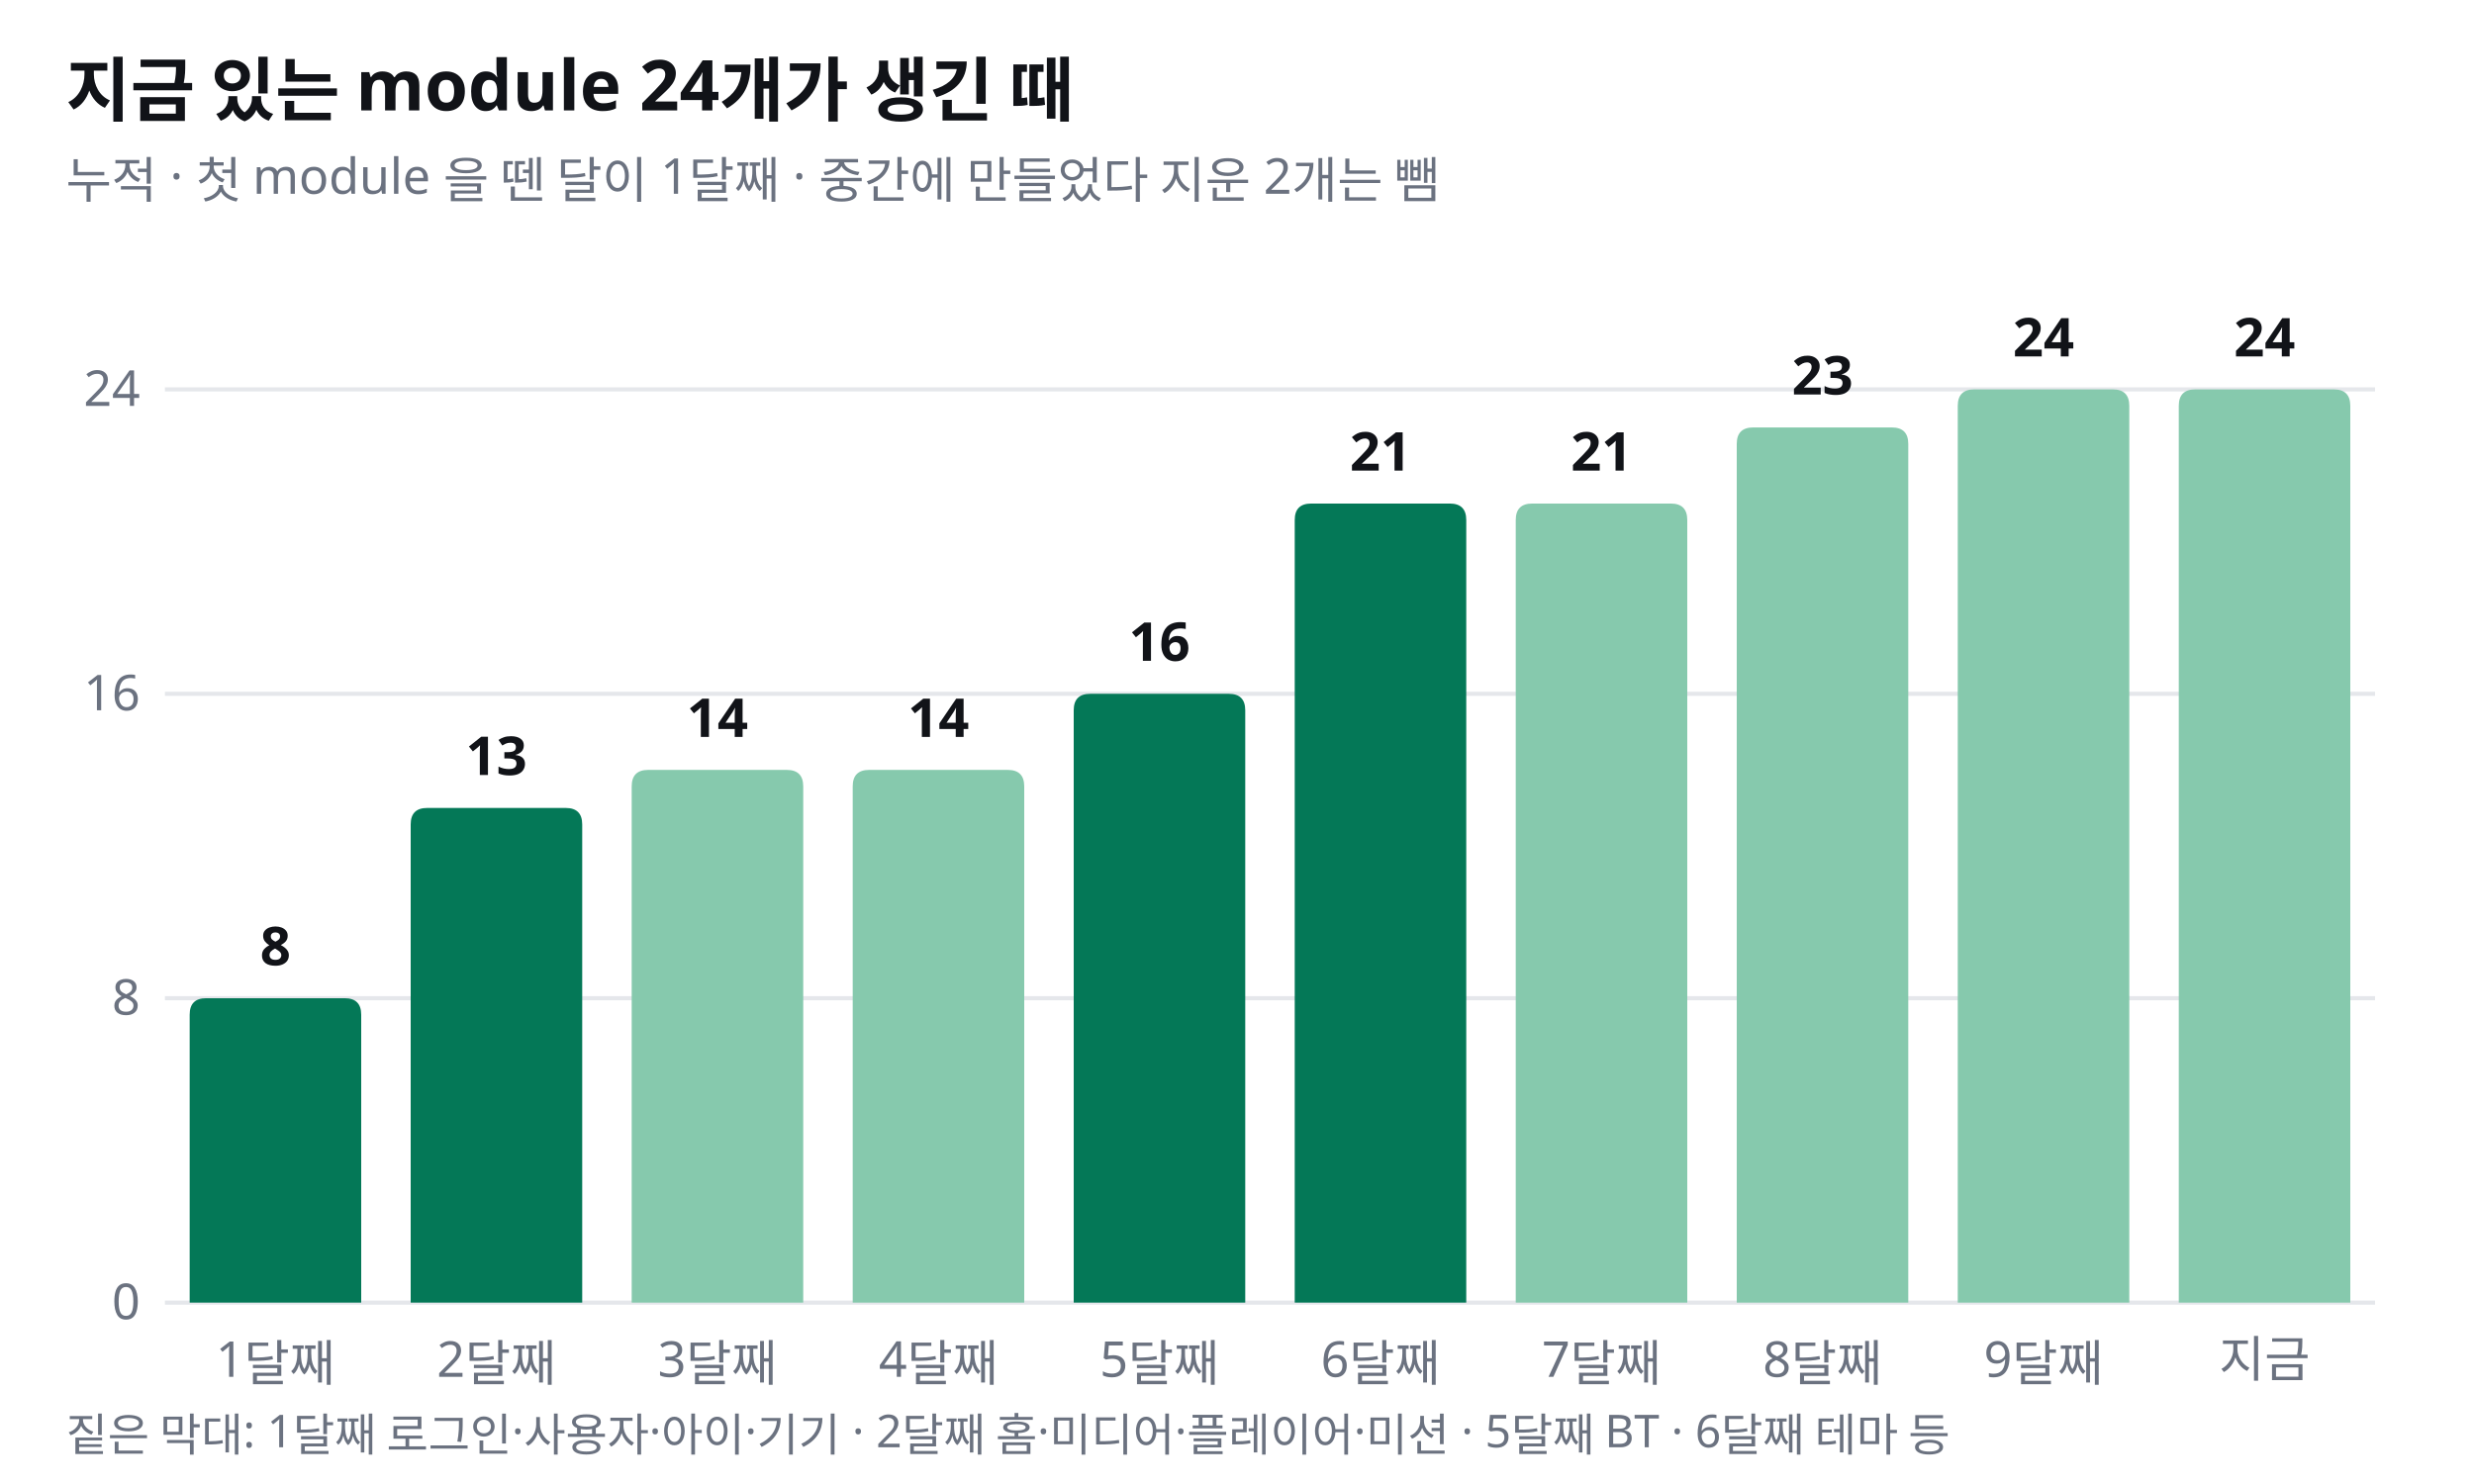
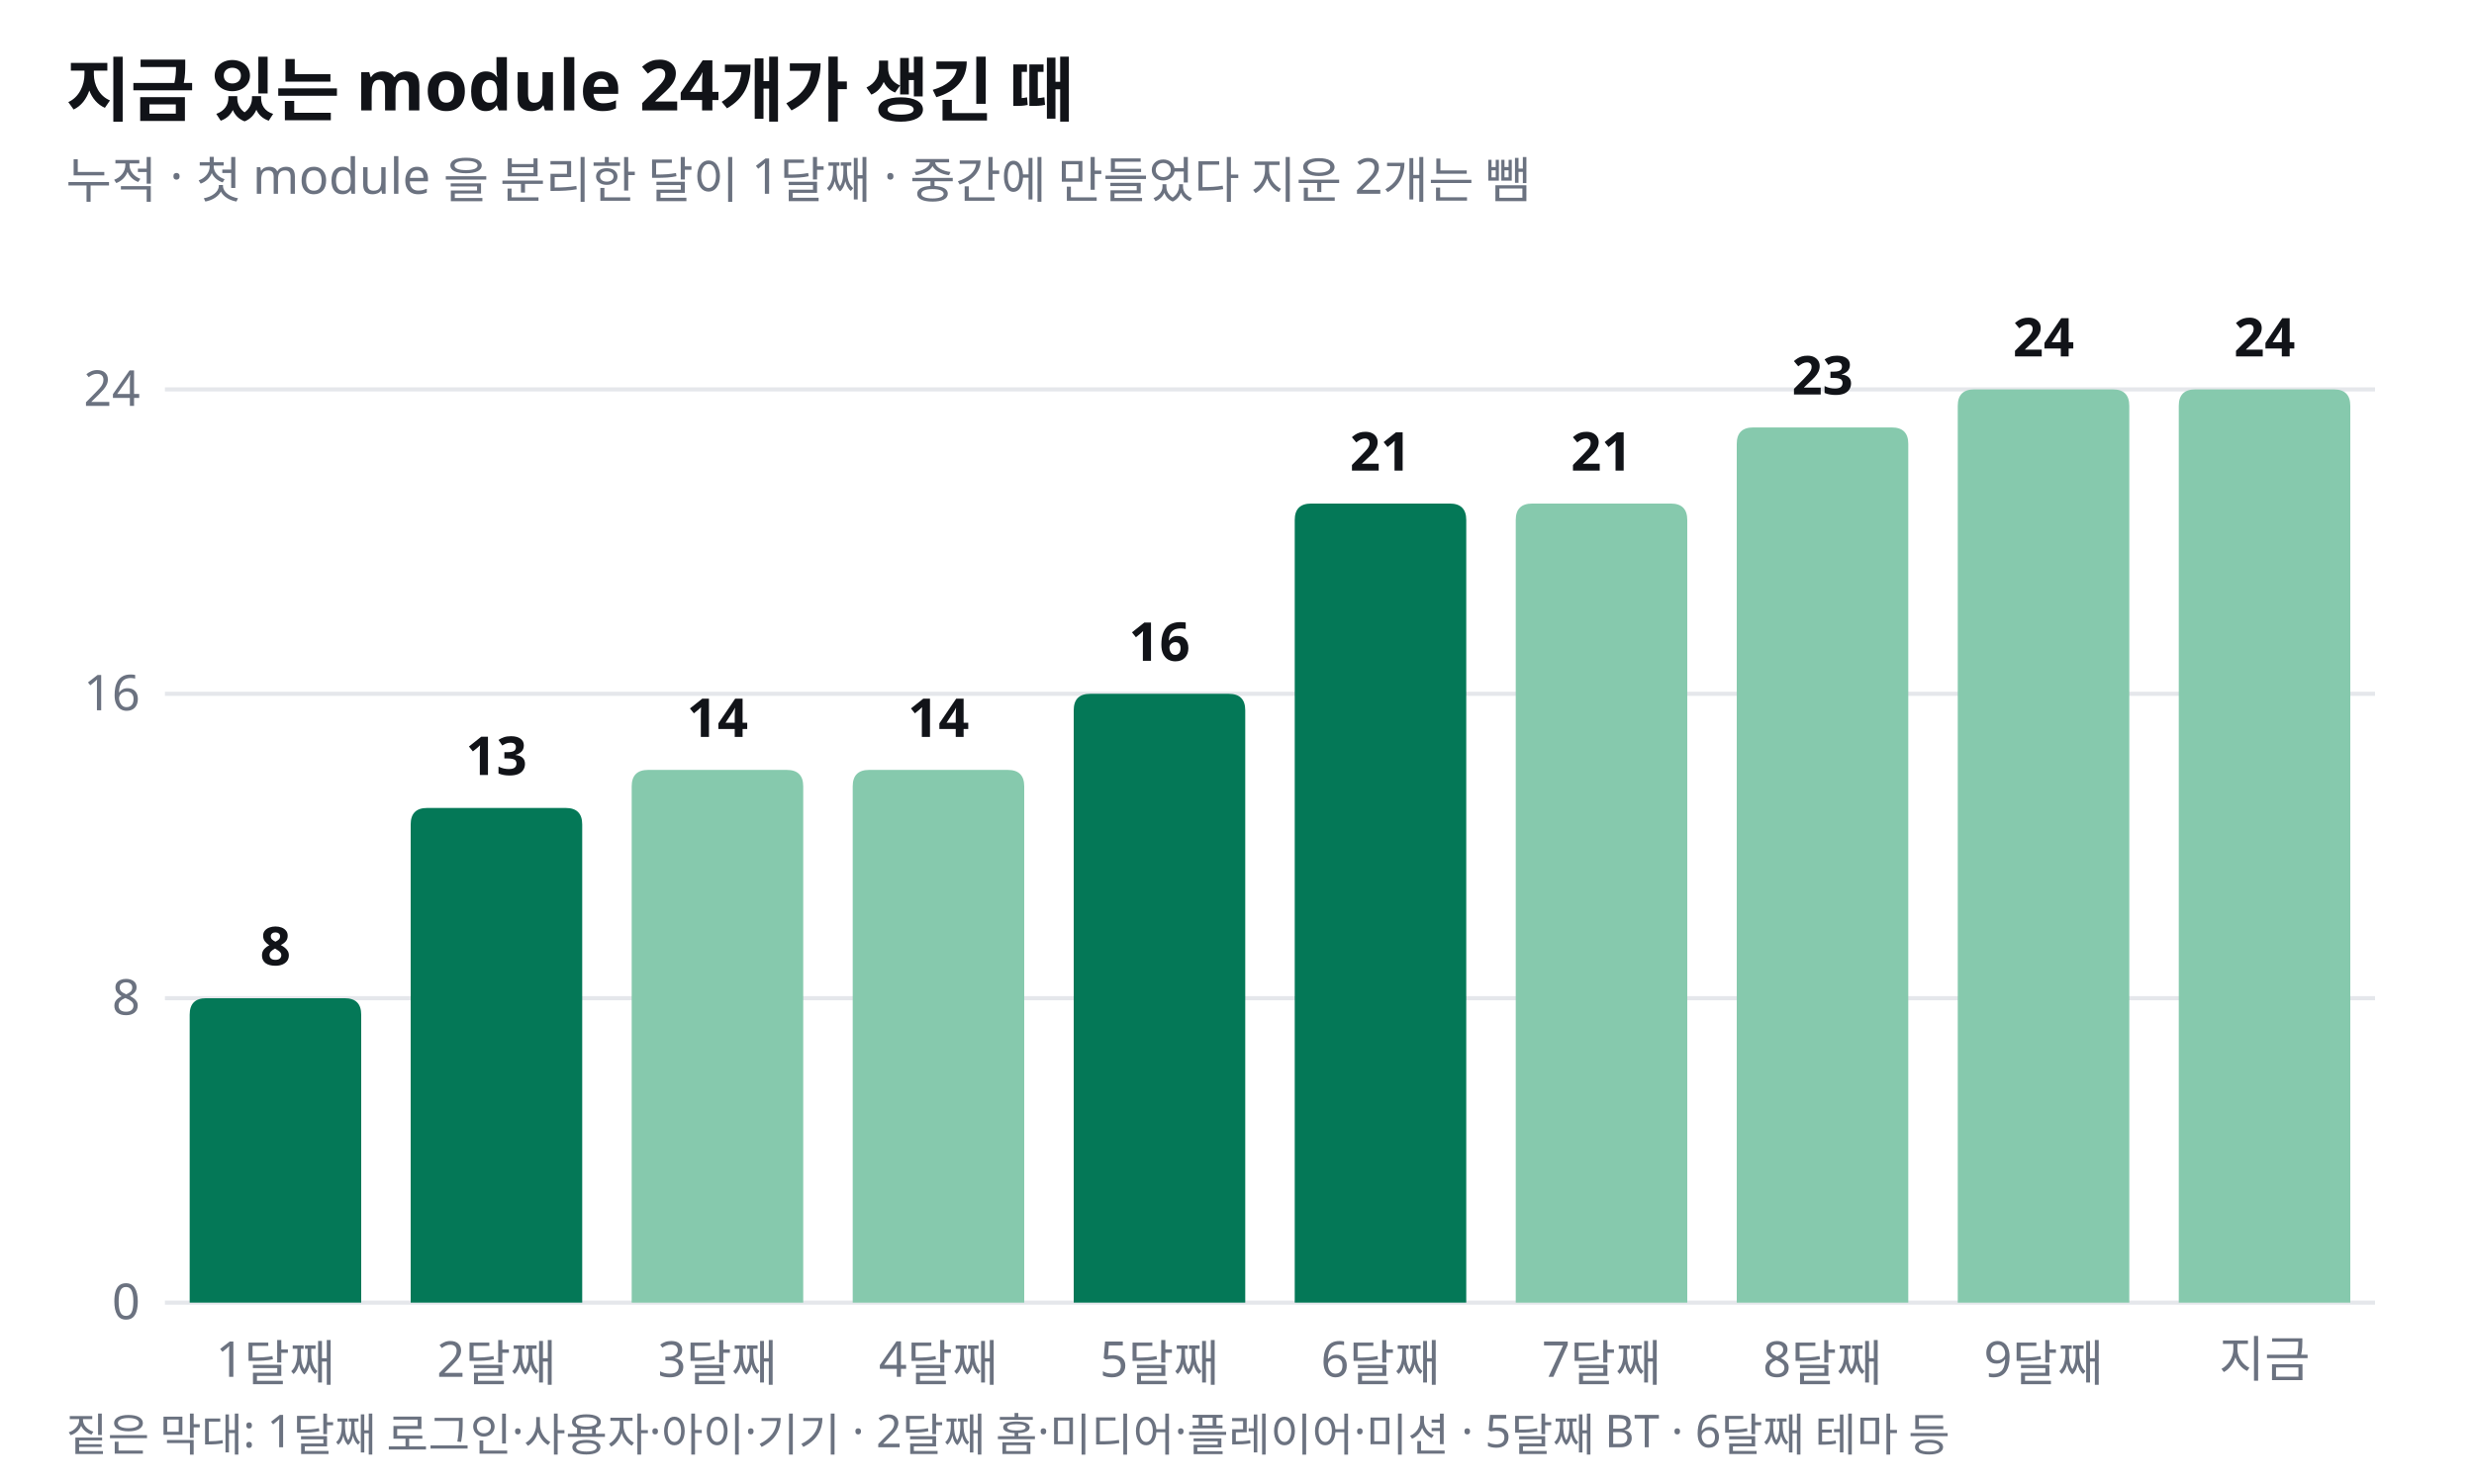
<svg xmlns="http://www.w3.org/2000/svg" viewBox="0 0 600 360" width="600" height="360" role="img" aria-labelledby="t d">
  <rect width="600" height="360" fill="#ffffff" />
  <g font-family="Pretendard, 'Apple SD Gothic Neo', 'Noto Sans KR', 'Malgun Gothic', sans-serif">
    <text x="16" y="28" font-size="17" fill="#111318" font-weight="700">지금 있는 module 24개가 생긴 때</text>
-     <text x="16" y="48" font-size="12" fill="#6b7280">누적 · 첫 module 을 뗀 달이 1달째 · 중간에 만들었다 지운 2개는 뺌</text>
+     <text x="16" y="48" font-size="12" fill="#6b7280">누적 · 첫 module 을 분리한 달이 1달째 · 중간에 만들었다 지운 2개는 뺌</text>
    <line x1="40" x2="576" y1="316" y2="316" stroke="#e5e7eb" />
    <text x="34" y="320" font-size="12" fill="#6b7280" text-anchor="end">0</text>
    <line x1="40" x2="576" y1="242.154" y2="242.154" stroke="#e5e7eb" />
    <text x="34" y="246.154" font-size="12" fill="#6b7280" text-anchor="end">8</text>
    <line x1="40" x2="576" y1="168.308" y2="168.308" stroke="#e5e7eb" />
    <text x="34" y="172.308" font-size="12" fill="#6b7280" text-anchor="end">16</text>
    <line x1="40" x2="576" y1="94.462" y2="94.462" stroke="#e5e7eb" />
    <text x="34" y="98.462" font-size="12" fill="#6b7280" text-anchor="end">24</text>
    <path d="M46,316 V246.154 Q46,242.154 50,242.154 H83.6 Q87.6,242.154 87.6,246.154 V316 Z" fill="#047857" />
    <text x="66.8" y="234.154" font-size="13" fill="#111318" text-anchor="middle" font-weight="600">8</text>
    <text x="66.8" y="334" font-size="12" fill="#6b7280" text-anchor="middle">1달째</text>
    <path d="M99.6,316 V200 Q99.6,196 103.6,196 H137.2 Q141.2,196 141.2,200 V316 Z" fill="#047857" />
    <text x="120.4" y="188" font-size="13" fill="#111318" text-anchor="middle" font-weight="600">13</text>
    <text x="120.4" y="334" font-size="12" fill="#6b7280" text-anchor="middle">2달째</text>
    <path d="M153.2,316 V190.769 Q153.2,186.769 157.2,186.769 H190.8 Q194.8,186.769 194.8,190.769 V316 Z" fill="#86c9ad" />
    <text x="174" y="178.769" font-size="13" fill="#111318" text-anchor="middle" font-weight="600">14</text>
    <text x="174" y="334" font-size="12" fill="#6b7280" text-anchor="middle">3달째</text>
    <path d="M206.8,316 V190.769 Q206.8,186.769 210.8,186.769 H244.4 Q248.4,186.769 248.4,190.769 V316 Z" fill="#86c9ad" />
    <text x="227.6" y="178.769" font-size="13" fill="#111318" text-anchor="middle" font-weight="600">14</text>
    <text x="227.6" y="334" font-size="12" fill="#6b7280" text-anchor="middle">4달째</text>
    <path d="M260.4,316 V172.308 Q260.4,168.308 264.4,168.308 H298 Q302,168.308 302,172.308 V316 Z" fill="#047857" />
    <text x="281.2" y="160.308" font-size="13" fill="#111318" text-anchor="middle" font-weight="600">16</text>
    <text x="281.2" y="334" font-size="12" fill="#6b7280" text-anchor="middle">5달째</text>
    <path d="M314,316 V126.154 Q314,122.154 318,122.154 H351.6 Q355.6,122.154 355.6,126.154 V316 Z" fill="#047857" />
    <text x="334.8" y="114.154" font-size="13" fill="#111318" text-anchor="middle" font-weight="600">21</text>
    <text x="334.8" y="334" font-size="12" fill="#6b7280" text-anchor="middle">6달째</text>
    <path d="M367.6,316 V126.154 Q367.6,122.154 371.6,122.154 H405.2 Q409.2,122.154 409.2,126.154 V316 Z" fill="#86c9ad" />
    <text x="388.4" y="114.154" font-size="13" fill="#111318" text-anchor="middle" font-weight="600">21</text>
    <text x="388.4" y="334" font-size="12" fill="#6b7280" text-anchor="middle">7달째</text>
    <path d="M421.2,316 V107.692 Q421.2,103.692 425.2,103.692 H458.8 Q462.8,103.692 462.8,107.692 V316 Z" fill="#86c9ad" />
    <text x="442" y="95.692" font-size="13" fill="#111318" text-anchor="middle" font-weight="600">23</text>
    <text x="442" y="334" font-size="12" fill="#6b7280" text-anchor="middle">8달째</text>
    <path d="M474.8,316 V98.462 Q474.8,94.462 478.8,94.462 H512.4 Q516.4,94.462 516.4,98.462 V316 Z" fill="#86c9ad" />
    <text x="495.6" y="86.462" font-size="13" fill="#111318" text-anchor="middle" font-weight="600">24</text>
    <text x="495.6" y="334" font-size="12" fill="#6b7280" text-anchor="middle">9달째</text>
    <path d="M528.4,316 V98.462 Q528.4,94.462 532.4,94.462 H566 Q570,94.462 570,98.462 V316 Z" fill="#86c9ad" />
    <text x="549.2" y="86.462" font-size="13" fill="#111318" text-anchor="middle" font-weight="600">24</text>
    <text x="549.2" y="334" font-size="12" fill="#6b7280" text-anchor="middle">지금</text>
    <text x="16" y="352" font-size="11" fill="#6b7280">짙은 막대: 1달째 로그인·사용자·아이·기기 · 2달째 홈·미디어·플레이어·미션 · 5달째 BT · 6달째 테마 등</text>
  </g>
</svg>
